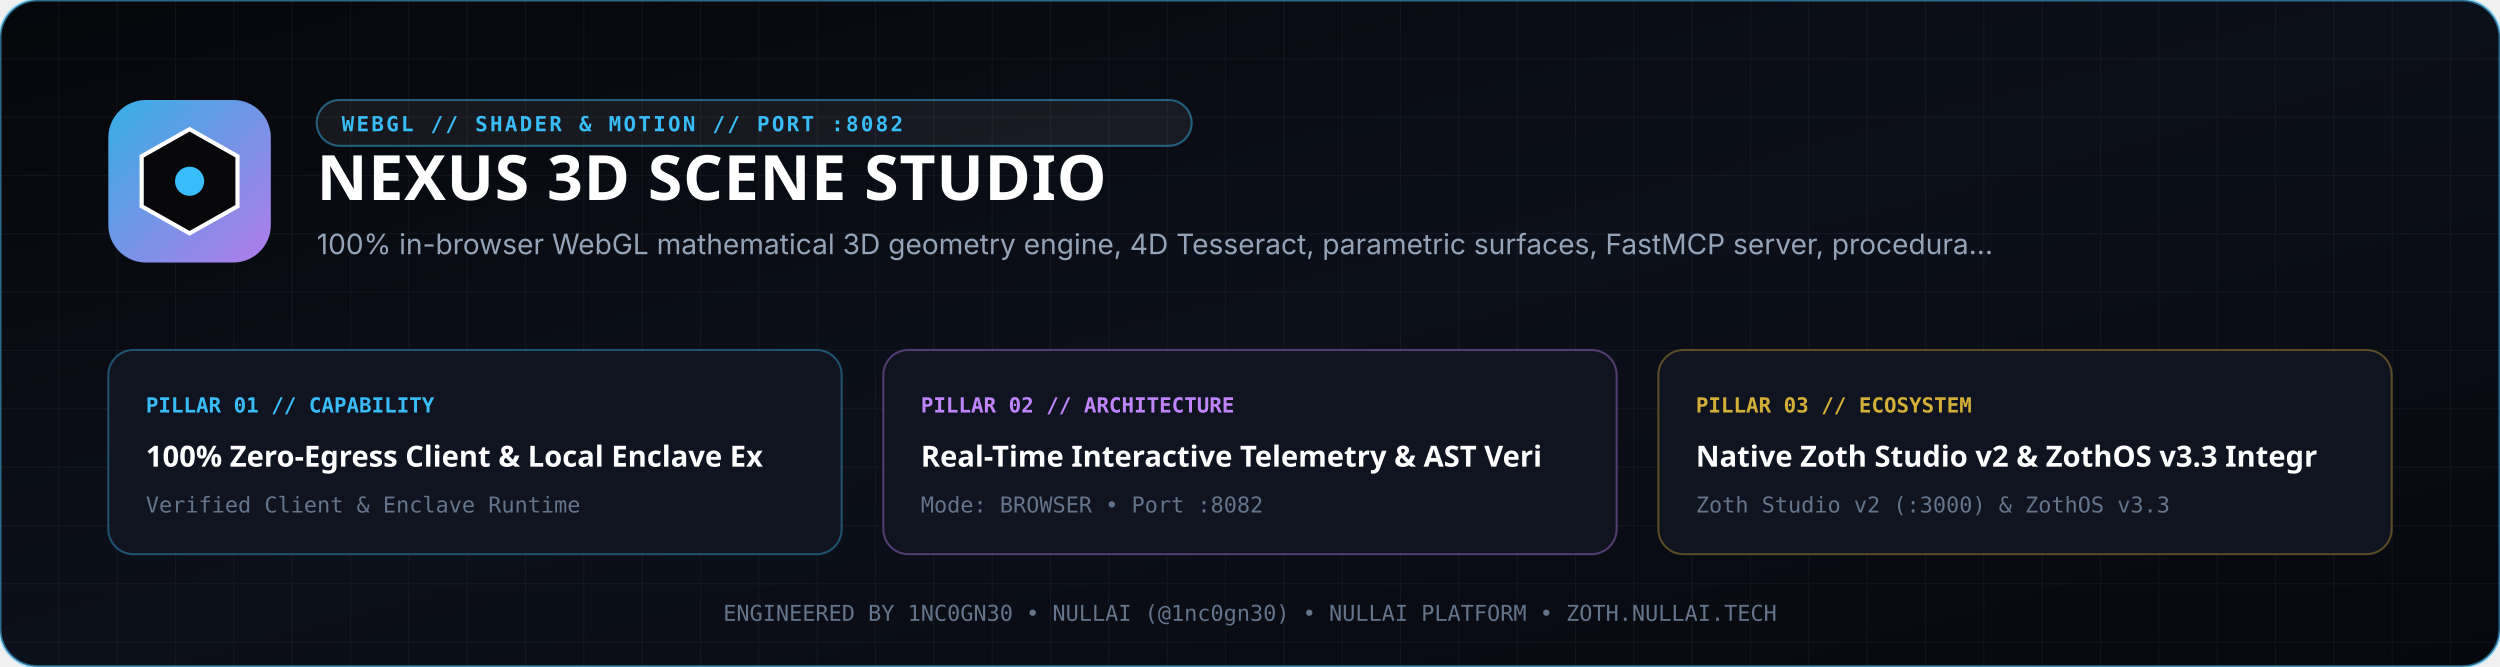
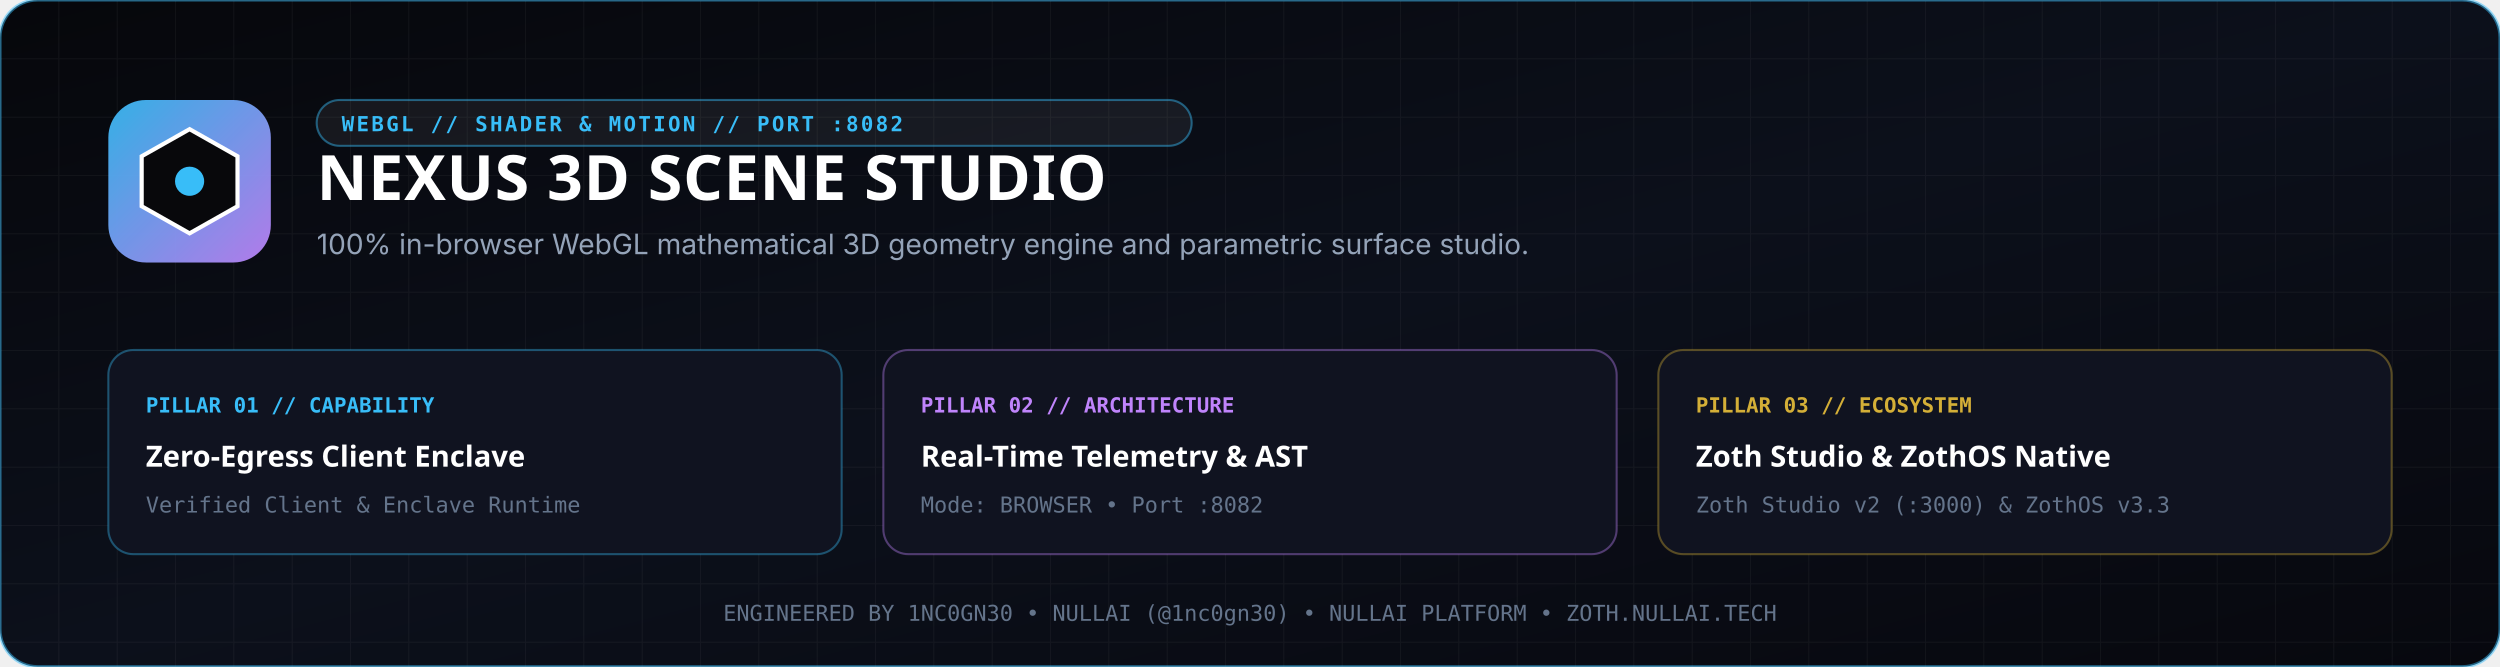
<svg xmlns="http://www.w3.org/2000/svg" viewBox="0 0 1200 320" width="100%" height="100%">
  <defs>
    <linearGradient id="bg" x1="0%" y1="0%" x2="100%" y2="100%">
      <stop offset="0%" stop-color="#06070B" />
      <stop offset="50%" stop-color="#0C101B" />
      <stop offset="100%" stop-color="#07080E" />
    </linearGradient>
    <linearGradient id="accent" x1="0%" y1="0%" x2="100%" y2="100%">
      <stop offset="0%" stop-color="#38BDF8" />
      <stop offset="100%" stop-color="#C084FC" />
    </linearGradient>
    <pattern id="grid" width="28" height="28" patternUnits="userSpaceOnUse">
      <path d="M 28 0 L 0 0 0 28" fill="none" stroke="rgba(255,255,255,0.04)" stroke-width="1" />
    </pattern>
  </defs>
  <rect width="1200" height="320" rx="18" fill="url(#bg)" stroke="#38BDF8" stroke-opacity="0.5" stroke-width="1.5" />
  <rect width="1200" height="320" rx="18" fill="url(#grid)" />
  <g transform="translate(52, 48)">
    <rect width="78" height="78" rx="18" fill="url(#accent)" opacity="0.92" />
    <polygon points="39,14 62,27 62,51 39,64 16,51 16,27" fill="#08080B" stroke="#FFFFFF" stroke-width="2" />
    <circle cx="39" cy="39" r="7" fill="#38BDF8" />
  </g>
  <g transform="translate(152, 62)">
    <rect x="0" y="-14" width="420" height="22" rx="11" fill="rgba(255,255,255,0.06)" stroke="#38BDF8" stroke-opacity="0.45" />
    <text x="12" y="1" fill="#38BDF8" font-family="JetBrains Mono, monospace" font-size="10" font-weight="700" letter-spacing="1.1">WEBGL // SHADER &amp; MOTION // PORT :8082</text>
    <text x="0" y="34" fill="#FFFFFF" font-family="Syne, Space Grotesk, sans-serif" font-size="30" font-weight="800" letter-spacing="0.4">NEXUS 3D SCENE STUDIO</text>
-     <text x="0" y="60" fill="#94A3B8" font-family="Inter, sans-serif" font-size="13.5">100% in-browser WebGL mathematical 3D geometry engine, 4D Tesseract, parametric surfaces, FastMCP server, procedura...</text>
+     <text x="0" y="60" fill="#94A3B8" font-family="Inter, sans-serif" font-size="13.5">100% in-browser WebGL mathematical 3D geometry engine and parametric surface studio.</text>
  </g>
  <g transform="translate(52, 168)">
    <rect x="0" y="0" width="352" height="98" rx="12" fill="#101320" stroke="#38BDF8" stroke-opacity="0.38" />
    <text x="18" y="30" fill="#38BDF8" font-family="JetBrains Mono, monospace" font-size="10" font-weight="700">PILLAR 01 // CAPABILITY</text>
-     <text x="18" y="56" fill="#FFFFFF" font-family="Space Grotesk, sans-serif" font-size="14" font-weight="700">100% Zero-Egress Client &amp; Local Enclave Ex</text>
+     <text x="18" y="56" fill="#FFFFFF" font-family="Space Grotesk, sans-serif" font-size="14" font-weight="700">Zero-Egress Client Enclave</text>
    <text x="18" y="78" fill="#64748B" font-family="JetBrains Mono, monospace" font-size="10.5">Verified Client &amp; Enclave Runtime</text>
    <rect x="372" y="0" width="352" height="98" rx="12" fill="#101320" stroke="#C084FC" stroke-opacity="0.38" />
    <text x="390" y="30" fill="#C084FC" font-family="JetBrains Mono, monospace" font-size="10" font-weight="700">PILLAR 02 // ARCHITECTURE</text>
-     <text x="390" y="56" fill="#FFFFFF" font-family="Space Grotesk, sans-serif" font-size="14" font-weight="700">Real-Time Interactive Telemetry &amp; AST Veri</text>
+     <text x="390" y="56" fill="#FFFFFF" font-family="Space Grotesk, sans-serif" font-size="14" font-weight="700">Real-Time Telemetry &amp; AST</text>
    <text x="390" y="78" fill="#64748B" font-family="JetBrains Mono, monospace" font-size="10.5">Mode: BROWSER • Port :8082</text>
    <rect x="744" y="0" width="352" height="98" rx="12" fill="#101320" stroke="#D4AF37" stroke-opacity="0.38" />
    <text x="762" y="30" fill="#D4AF37" font-family="JetBrains Mono, monospace" font-size="10" font-weight="700">PILLAR 03 // ECOSYSTEM</text>
-     <text x="762" y="56" fill="#FFFFFF" font-family="Space Grotesk, sans-serif" font-size="14" font-weight="700">Native Zoth Studio v2 &amp; ZothOS v3.3 Integr</text>
+     <text x="762" y="56" fill="#FFFFFF" font-family="Space Grotesk, sans-serif" font-size="14" font-weight="700">Zoth Studio &amp; ZothOS Native</text>
    <text x="762" y="78" fill="#64748B" font-family="JetBrains Mono, monospace" font-size="10.5">Zoth Studio v2 (:3000) &amp; ZothOS v3.3</text>
  </g>
  <text x="600" y="298" text-anchor="middle" fill="#64748B" font-family="JetBrains Mono, monospace" font-size="10.5">
    ENGINEERED BY 1NC0GN30 • NULLAI (@1nc0gn30)  •  NULLAI PLATFORM  •  ZOTH.NULLAI.TECH
  </text>
</svg>
